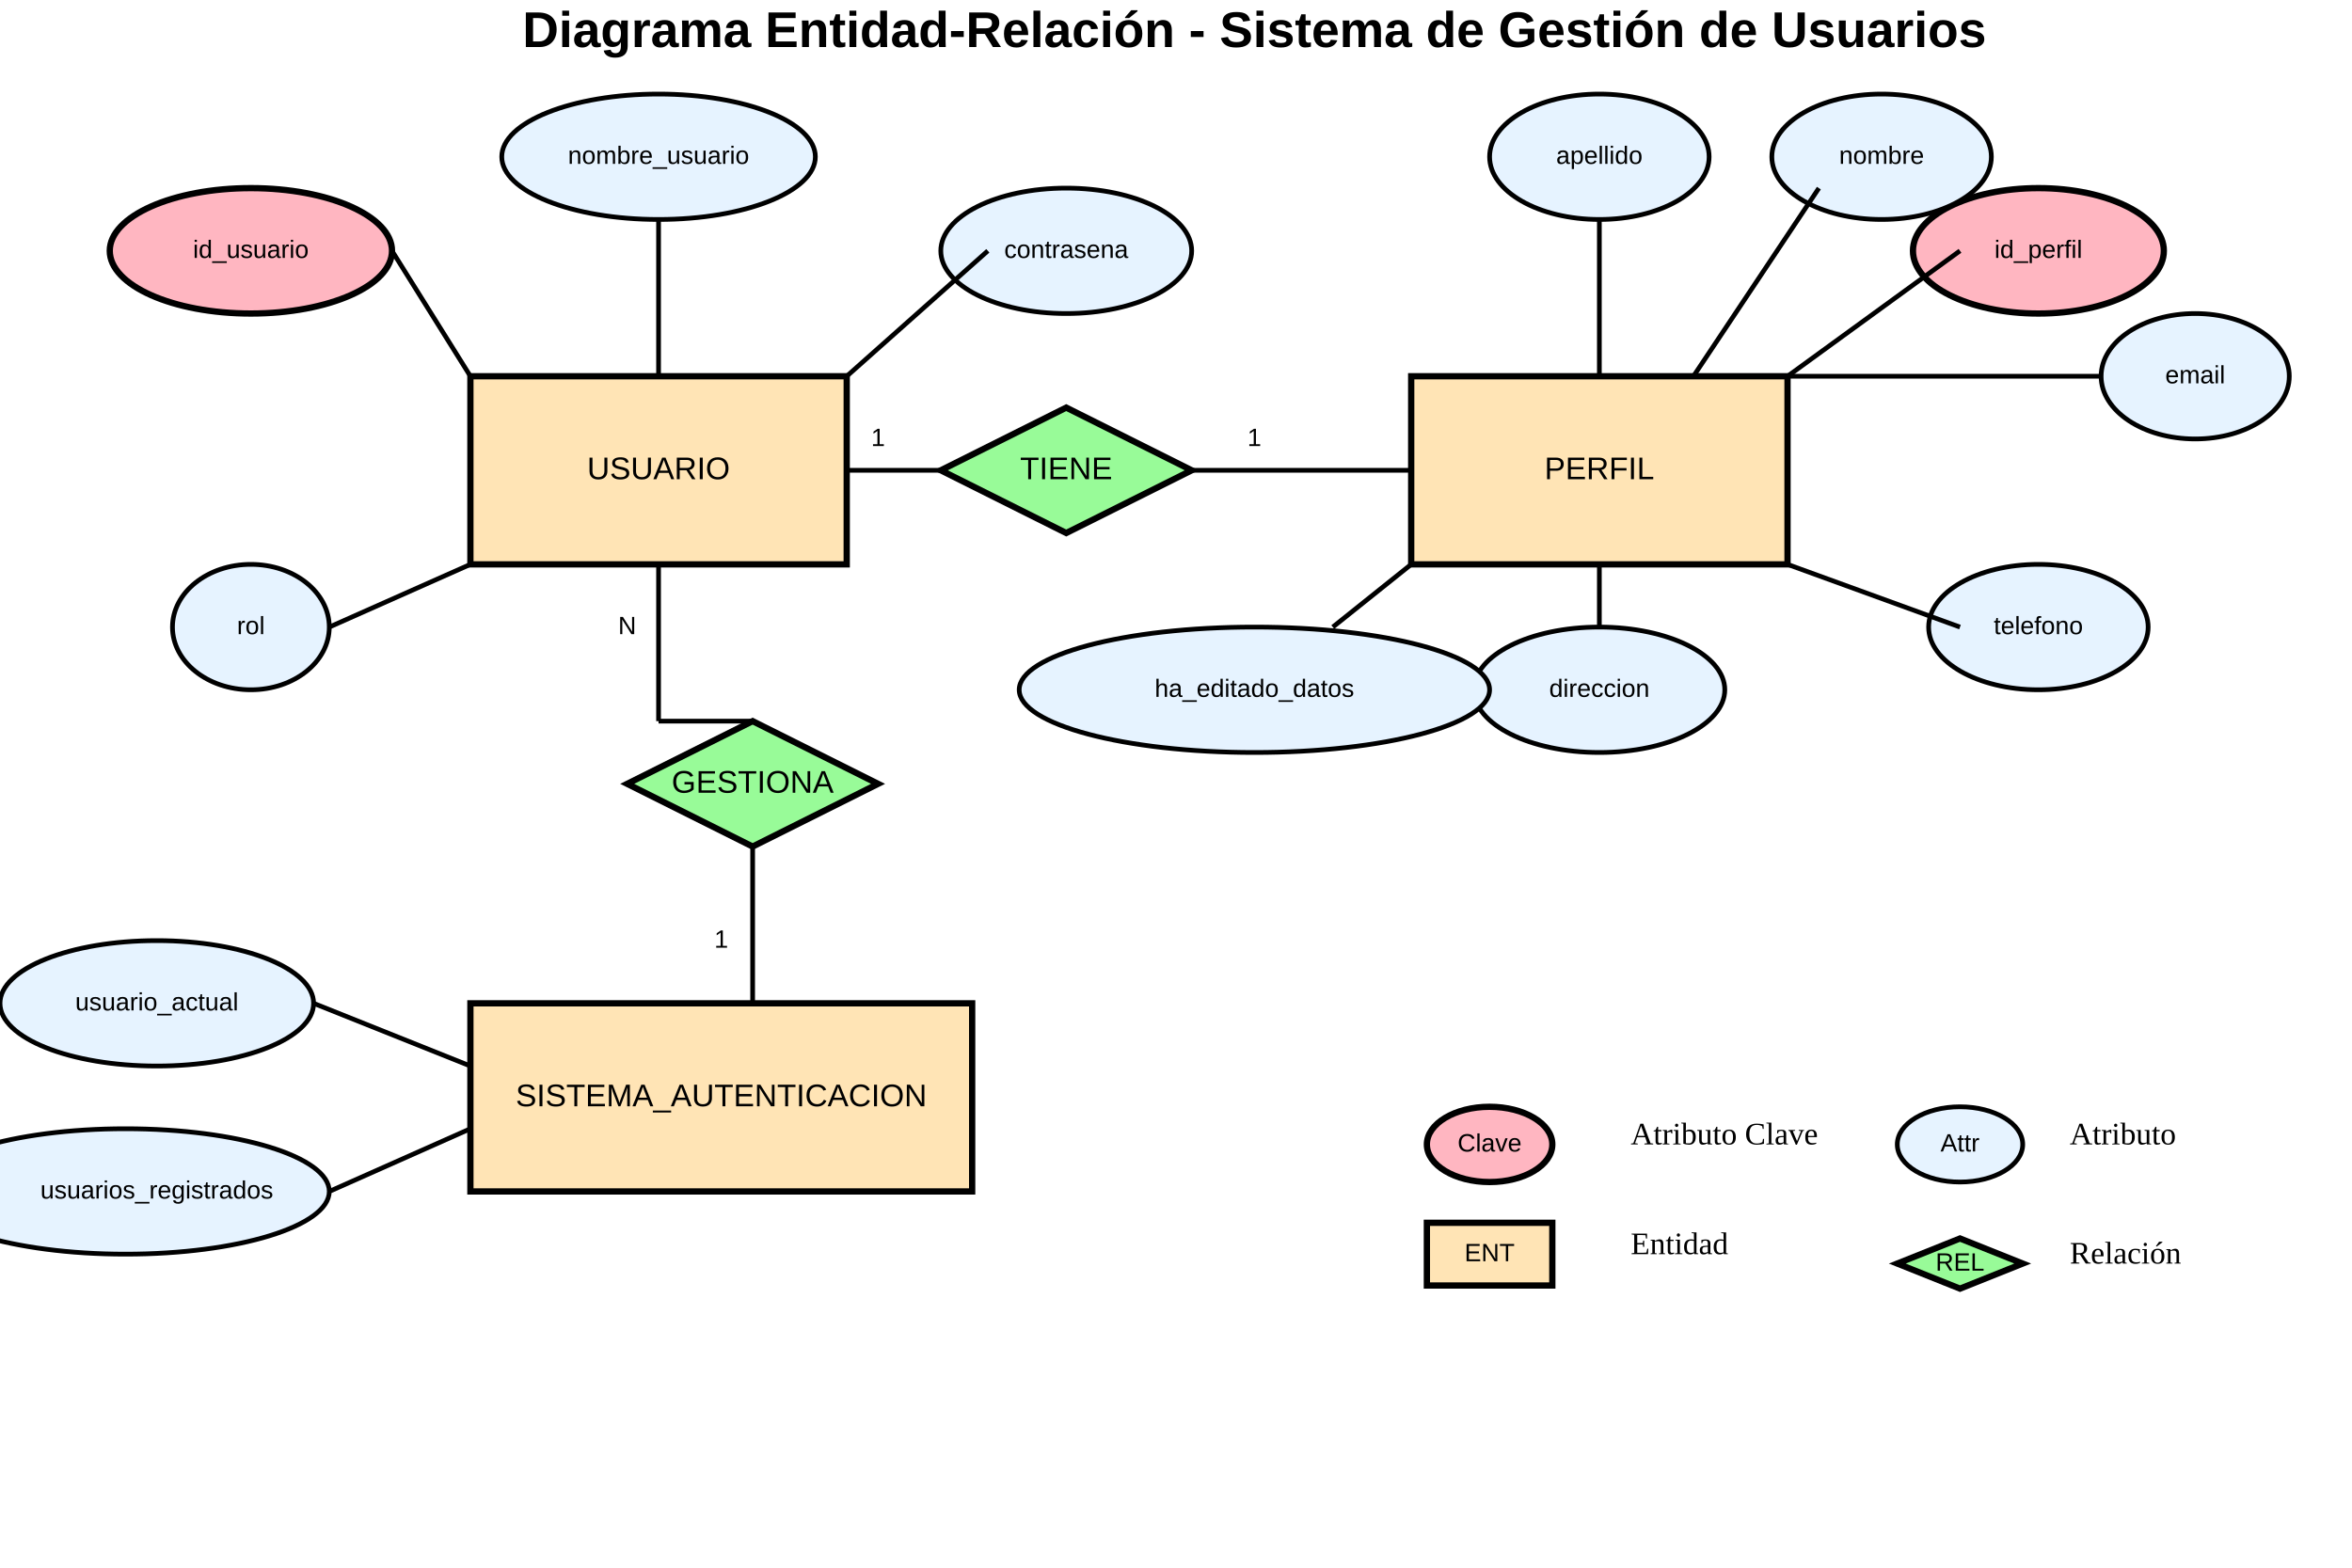
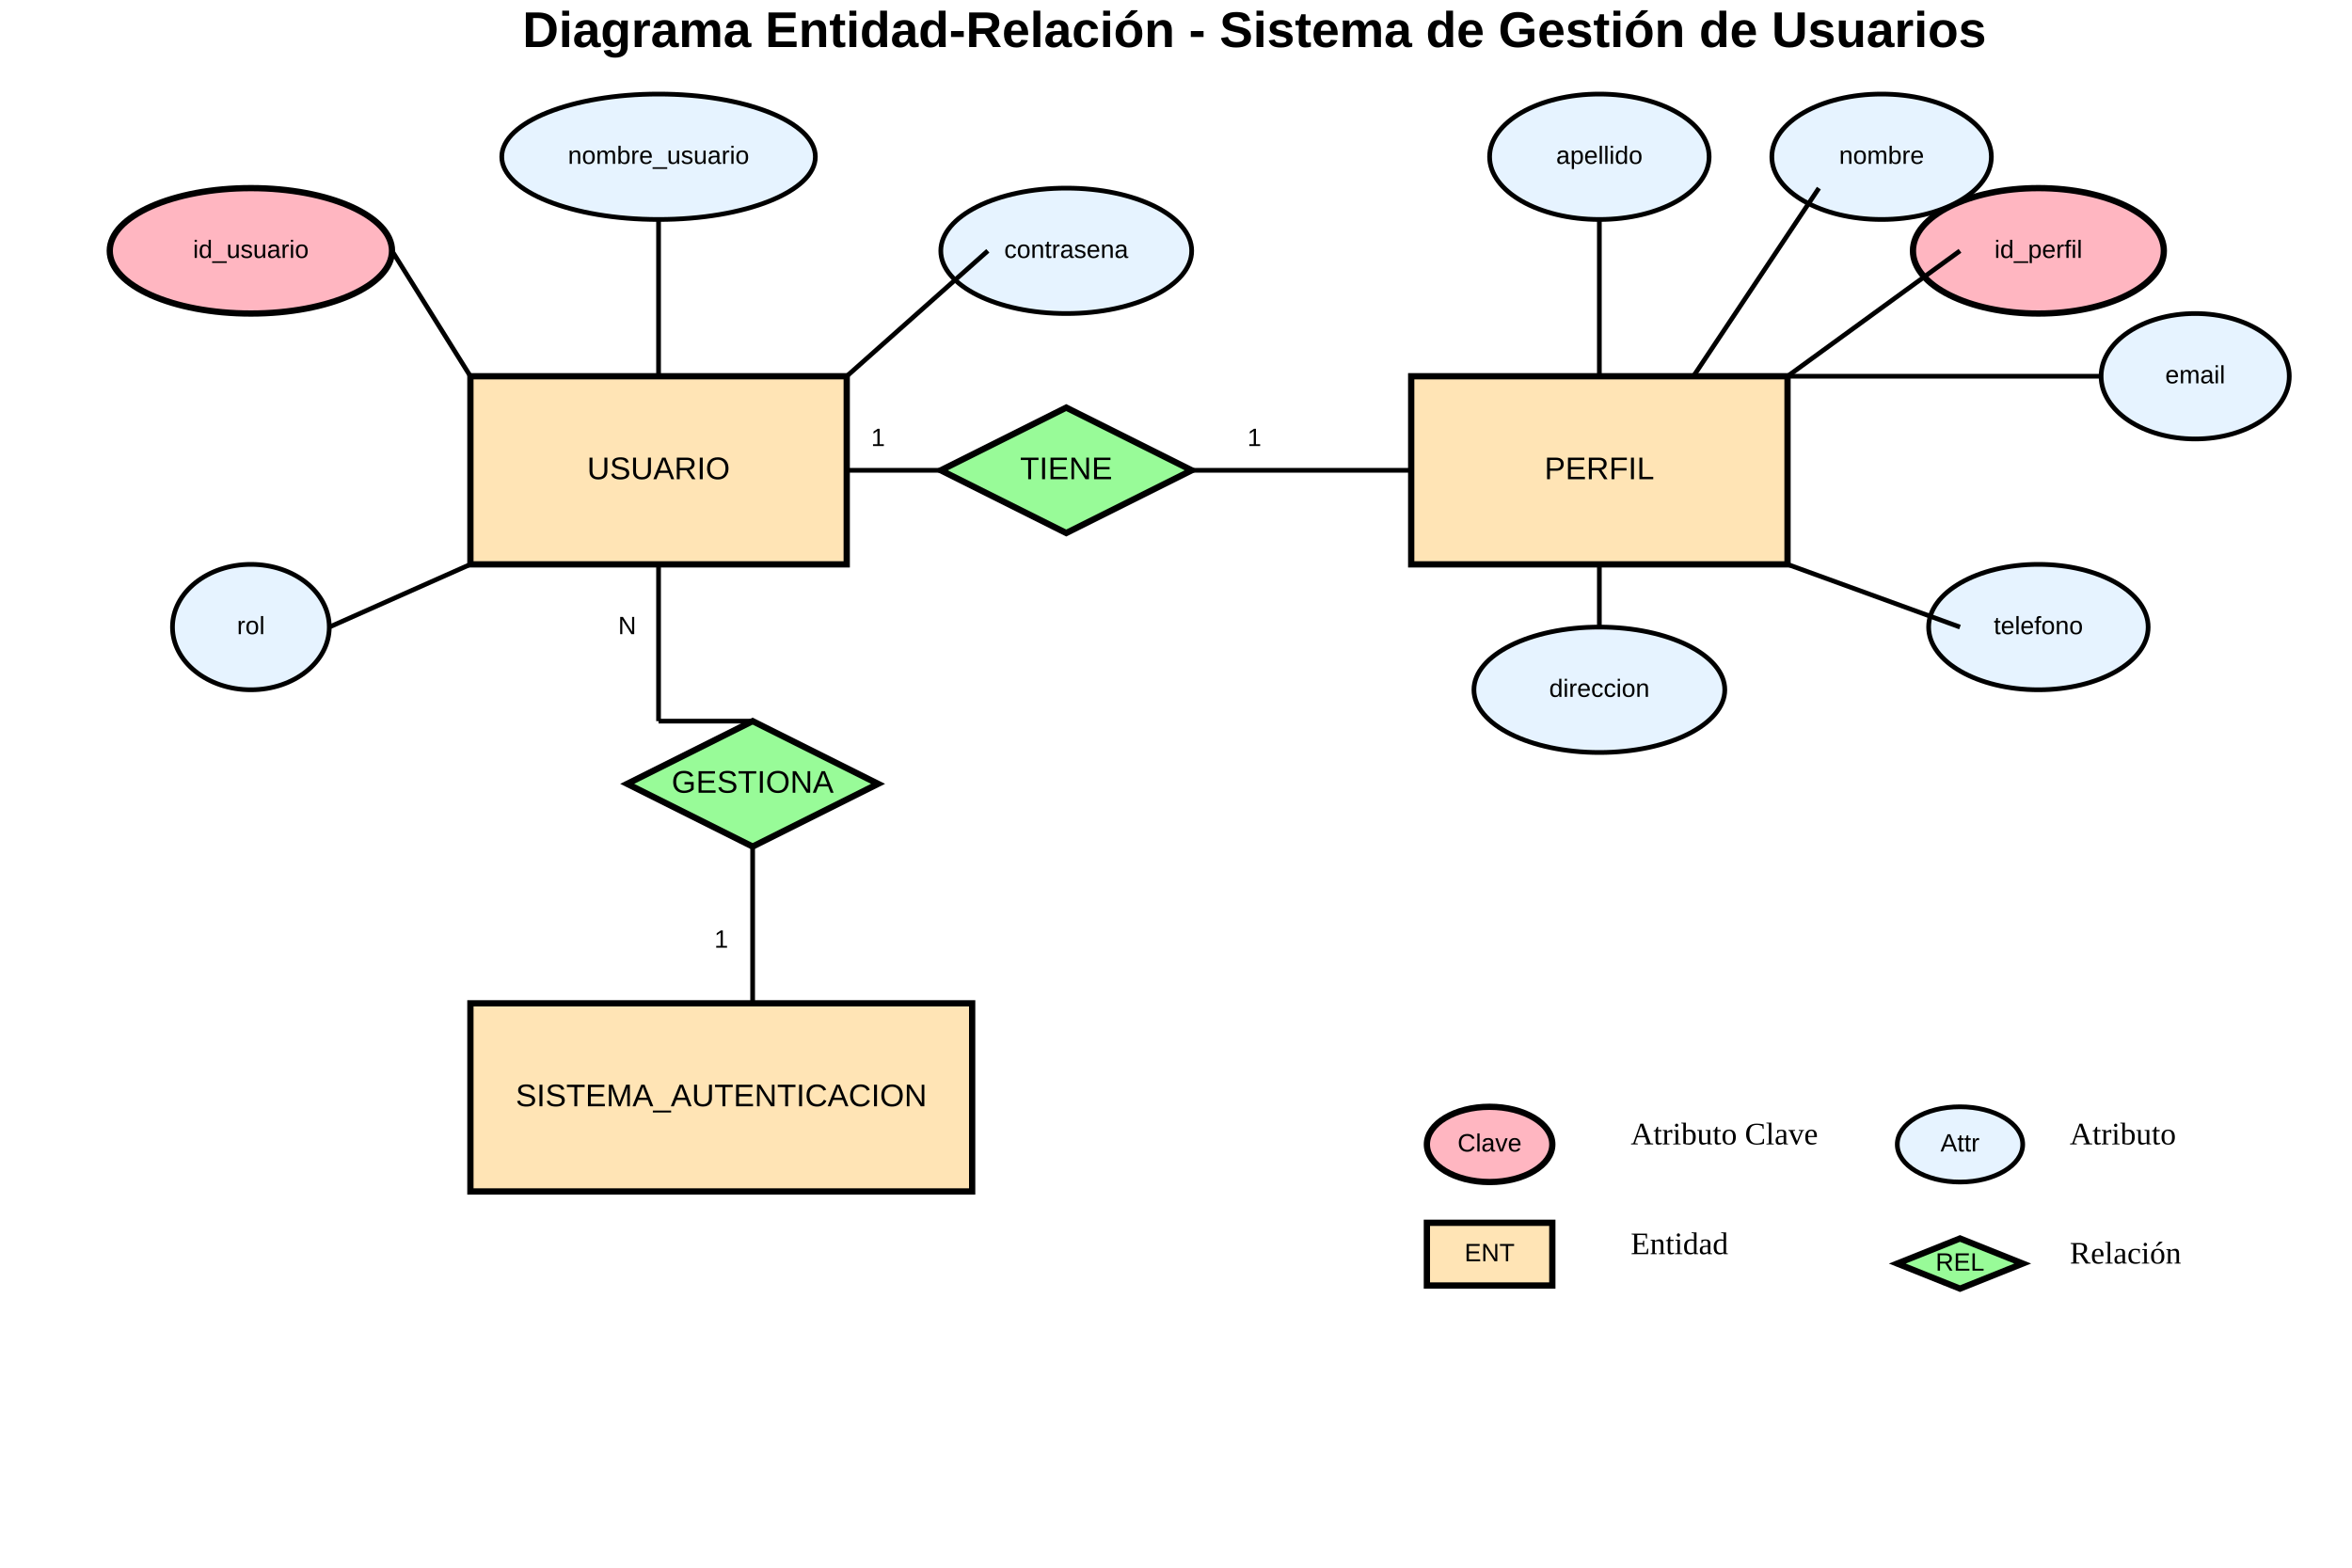
<svg xmlns="http://www.w3.org/2000/svg" viewBox="0 0 750 500">
  <defs>
    <style>
      .entidad { fill: #FFE4B5; stroke: #000; stroke-width: 2; }
      .atributo { fill: #E6F3FF; stroke: #000; stroke-width: 1.5; }
      .atributo-clave { fill: #FFB6C1; stroke: #000; stroke-width: 2; }
      .relacion { fill: #98FB98; stroke: #000; stroke-width: 2; }
      .texto { font-family: Arial, sans-serif; font-size: 10px; text-anchor: middle; dominant-baseline: middle; }
      .texto-pequeno { font-family: Arial, sans-serif; font-size: 8px; text-anchor: middle; dominant-baseline: middle; }
      .linea { stroke: #000; stroke-width: 1.5; fill: none; }
    </style>
  </defs>
  <rect x="150" y="120" width="120" height="60" class="entidad" />
  <text x="210" y="150" class="texto">USUARIO</text>
  <ellipse cx="80" cy="80" rx="45" ry="20" class="atributo-clave" />
  <text x="80" y="80" class="texto-pequeno">id_usuario</text>
  <line x1="125" y1="80" x2="150" y2="120" class="linea" />
  <ellipse cx="210" cy="50" rx="50" ry="20" class="atributo" />
  <text x="210" y="50" class="texto-pequeno">nombre_usuario</text>
  <line x1="210" y1="70" x2="210" y2="120" class="linea" />
  <ellipse cx="340" cy="80" rx="40" ry="20" class="atributo" />
  <text x="340" y="80" class="texto-pequeno">contrasena</text>
  <line x1="315" y1="80" x2="270" y2="120" class="linea" />
  <ellipse cx="80" cy="200" rx="25" ry="20" class="atributo" />
  <text x="80" y="200" class="texto-pequeno">rol</text>
  <line x1="105" y1="200" x2="150" y2="180" class="linea" />
  <polygon points="300,150 340,130 380,150 340,170" class="relacion" />
  <text x="340" y="150" class="texto">TIENE</text>
  <line x1="270" y1="150" x2="300" y2="150" class="linea" />
  <line x1="380" y1="150" x2="450" y2="150" class="linea" />
  <text x="280" y="140" class="texto-pequeno">1</text>
  <text x="400" y="140" class="texto-pequeno">1</text>
  <rect x="450" y="120" width="120" height="60" class="entidad" />
  <text x="510" y="150" class="texto">PERFIL</text>
  <ellipse cx="650" cy="80" rx="40" ry="20" class="atributo-clave" />
  <text x="650" y="80" class="texto-pequeno">id_perfil</text>
  <line x1="625" y1="80" x2="570" y2="120" class="linea" />
  <ellipse cx="600" cy="50" rx="35" ry="20" class="atributo" />
  <text x="600" y="50" class="texto-pequeno">nombre</text>
  <line x1="580" y1="60" x2="540" y2="120" class="linea" />
  <ellipse cx="510" cy="50" rx="35" ry="20" class="atributo" />
  <text x="510" y="50" class="texto-pequeno">apellido</text>
  <line x1="510" y1="70" x2="510" y2="120" class="linea" />
  <ellipse cx="700" cy="120" rx="30" ry="20" class="atributo" />
  <text x="700" y="120" class="texto-pequeno">email</text>
  <line x1="670" y1="120" x2="570" y2="120" class="linea" />
  <ellipse cx="650" cy="200" rx="35" ry="20" class="atributo" />
  <text x="650" y="200" class="texto-pequeno">telefono</text>
  <line x1="625" y1="200" x2="570" y2="180" class="linea" />
  <ellipse cx="510" cy="220" rx="40" ry="20" class="atributo" />
  <text x="510" y="220" class="texto-pequeno">direccion</text>
  <line x1="510" y1="200" x2="510" y2="180" class="linea" />
-   <ellipse cx="400" cy="220" rx="75" ry="20" class="atributo" />
-   <text x="400" y="220" class="texto-pequeno">ha_editado_datos</text>
-   <line x1="425" y1="200" x2="450" y2="180" class="linea" />
  <rect x="150" y="320" width="160" height="60" class="entidad" />
  <text x="230" y="350" class="texto">SISTEMA_AUTENTICACION</text>
  <polygon points="200,250 240,230 280,250 240,270" class="relacion" />
  <text x="240" y="250" class="texto">GESTIONA</text>
  <line x1="210" y1="180" x2="210" y2="230" class="linea" stroke="red" stroke-width="2" />
  <line x1="210" y1="230" x2="240" y2="230" class="linea" stroke="red" stroke-width="2" />
  <line x1="240" y1="270" x2="240" y2="320" class="linea" stroke="red" stroke-width="2" />
  <text x="200" y="200" class="texto-pequeno">N</text>
  <text x="230" y="300" class="texto-pequeno">1</text>
-   <ellipse cx="50" cy="320" rx="50" ry="20" class="atributo" />
-   <text x="50" y="320" class="texto-pequeno">usuario_actual</text>
-   <line x1="100" y1="320" x2="150" y2="340" class="linea" />
-   <ellipse cx="40" cy="380" rx="65" ry="20" class="atributo" />
-   <text x="50" y="380" class="texto-pequeno">usuarios_registrados</text>
-   <line x1="105" y1="380" x2="150" y2="360" class="linea" />
  <text x="400" y="15" style="font-family: Arial, sans-serif; font-size: 16px; font-weight: bold; text-anchor: middle;">Diagrama Entidad-Relación - Sistema de Gestión de Usuarios</text>
  <g transform="translate(450, 350)">
    <ellipse cx="25" cy="15" rx="20" ry="12" class="atributo-clave" />
    <text x="25" y="15" class="texto-pequeno">Clave</text>
    <text x="70" y="15" style="font-size: 10px;">Atributo Clave</text>
    <ellipse cx="175" cy="15" rx="20" ry="12" class="atributo" />
    <text x="175" y="15" class="texto-pequeno">Attr</text>
    <text x="210" y="15" style="font-size: 10px;">Atributo</text>
    <rect x="5" y="40" width="40" height="20" class="entidad" />
    <text x="25" y="50" class="texto-pequeno">ENT</text>
    <text x="70" y="50" style="font-size: 10px;">Entidad</text>
    <polygon points="155,53 175,45 195,53 175,61" class="relacion" />
    <text x="175" y="53" class="texto-pequeno">REL</text>
    <text x="210" y="53" style="font-size: 10px;">Relación</text>
  </g>
</svg>
